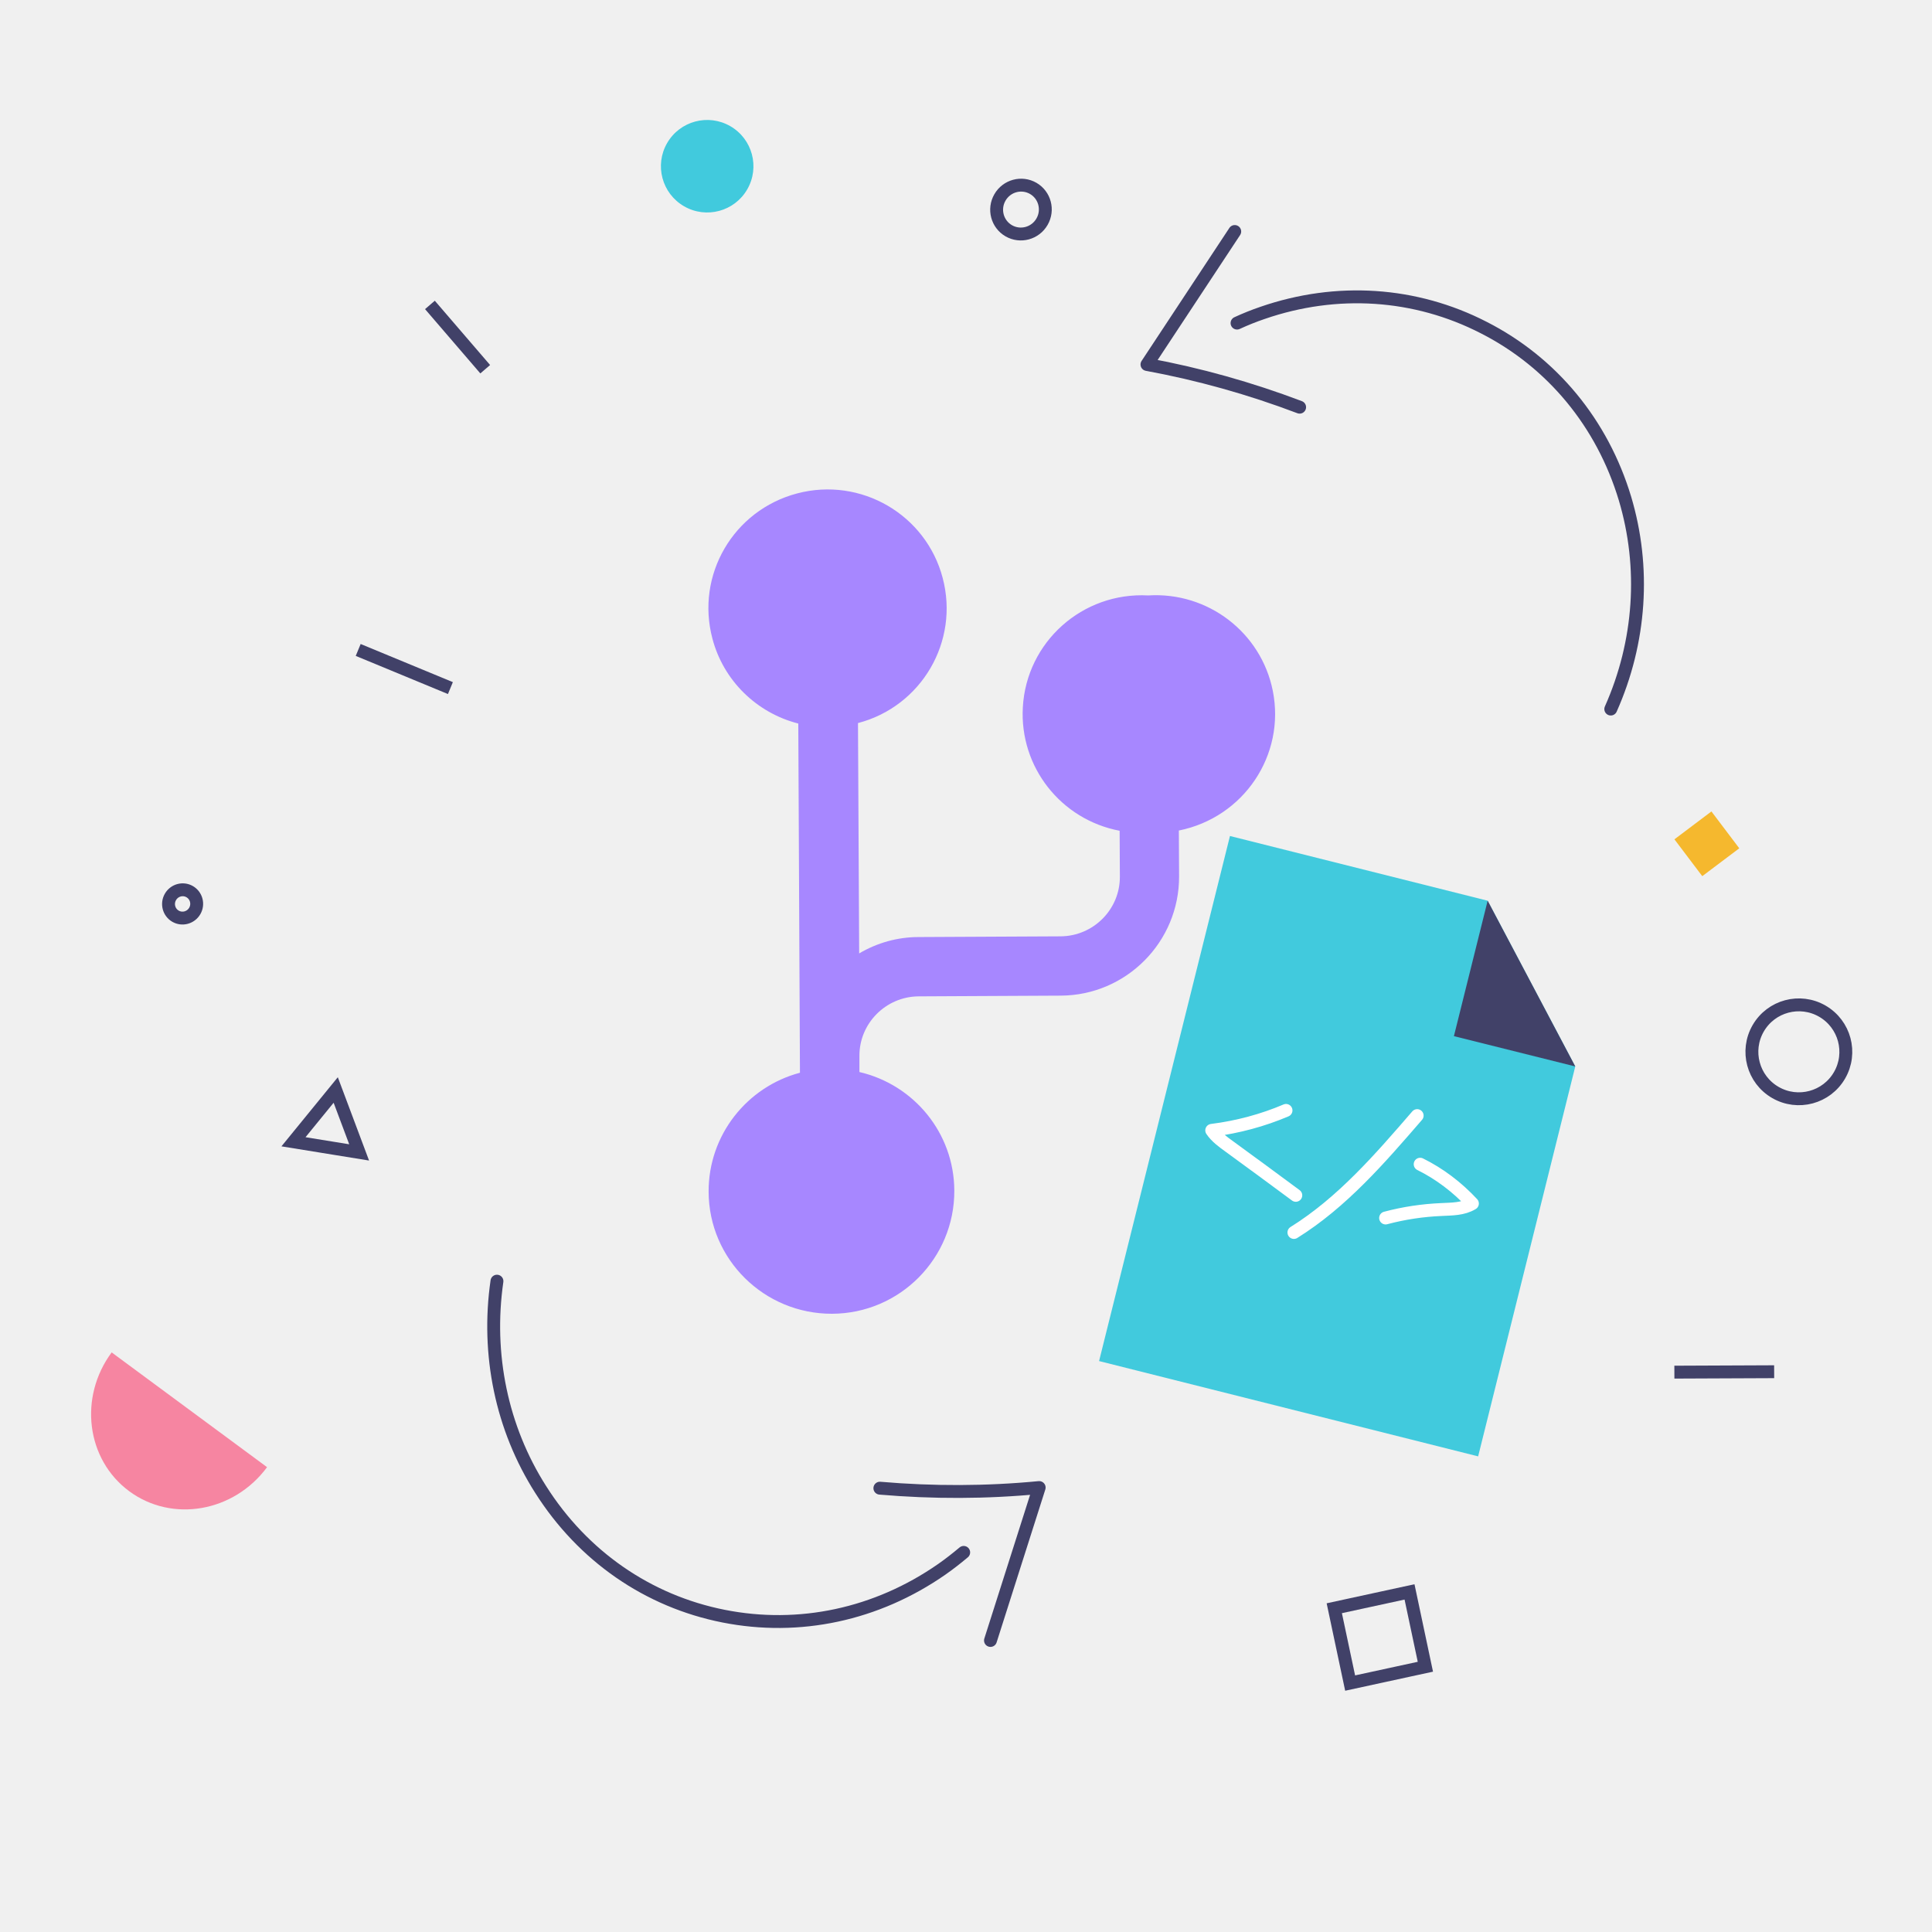
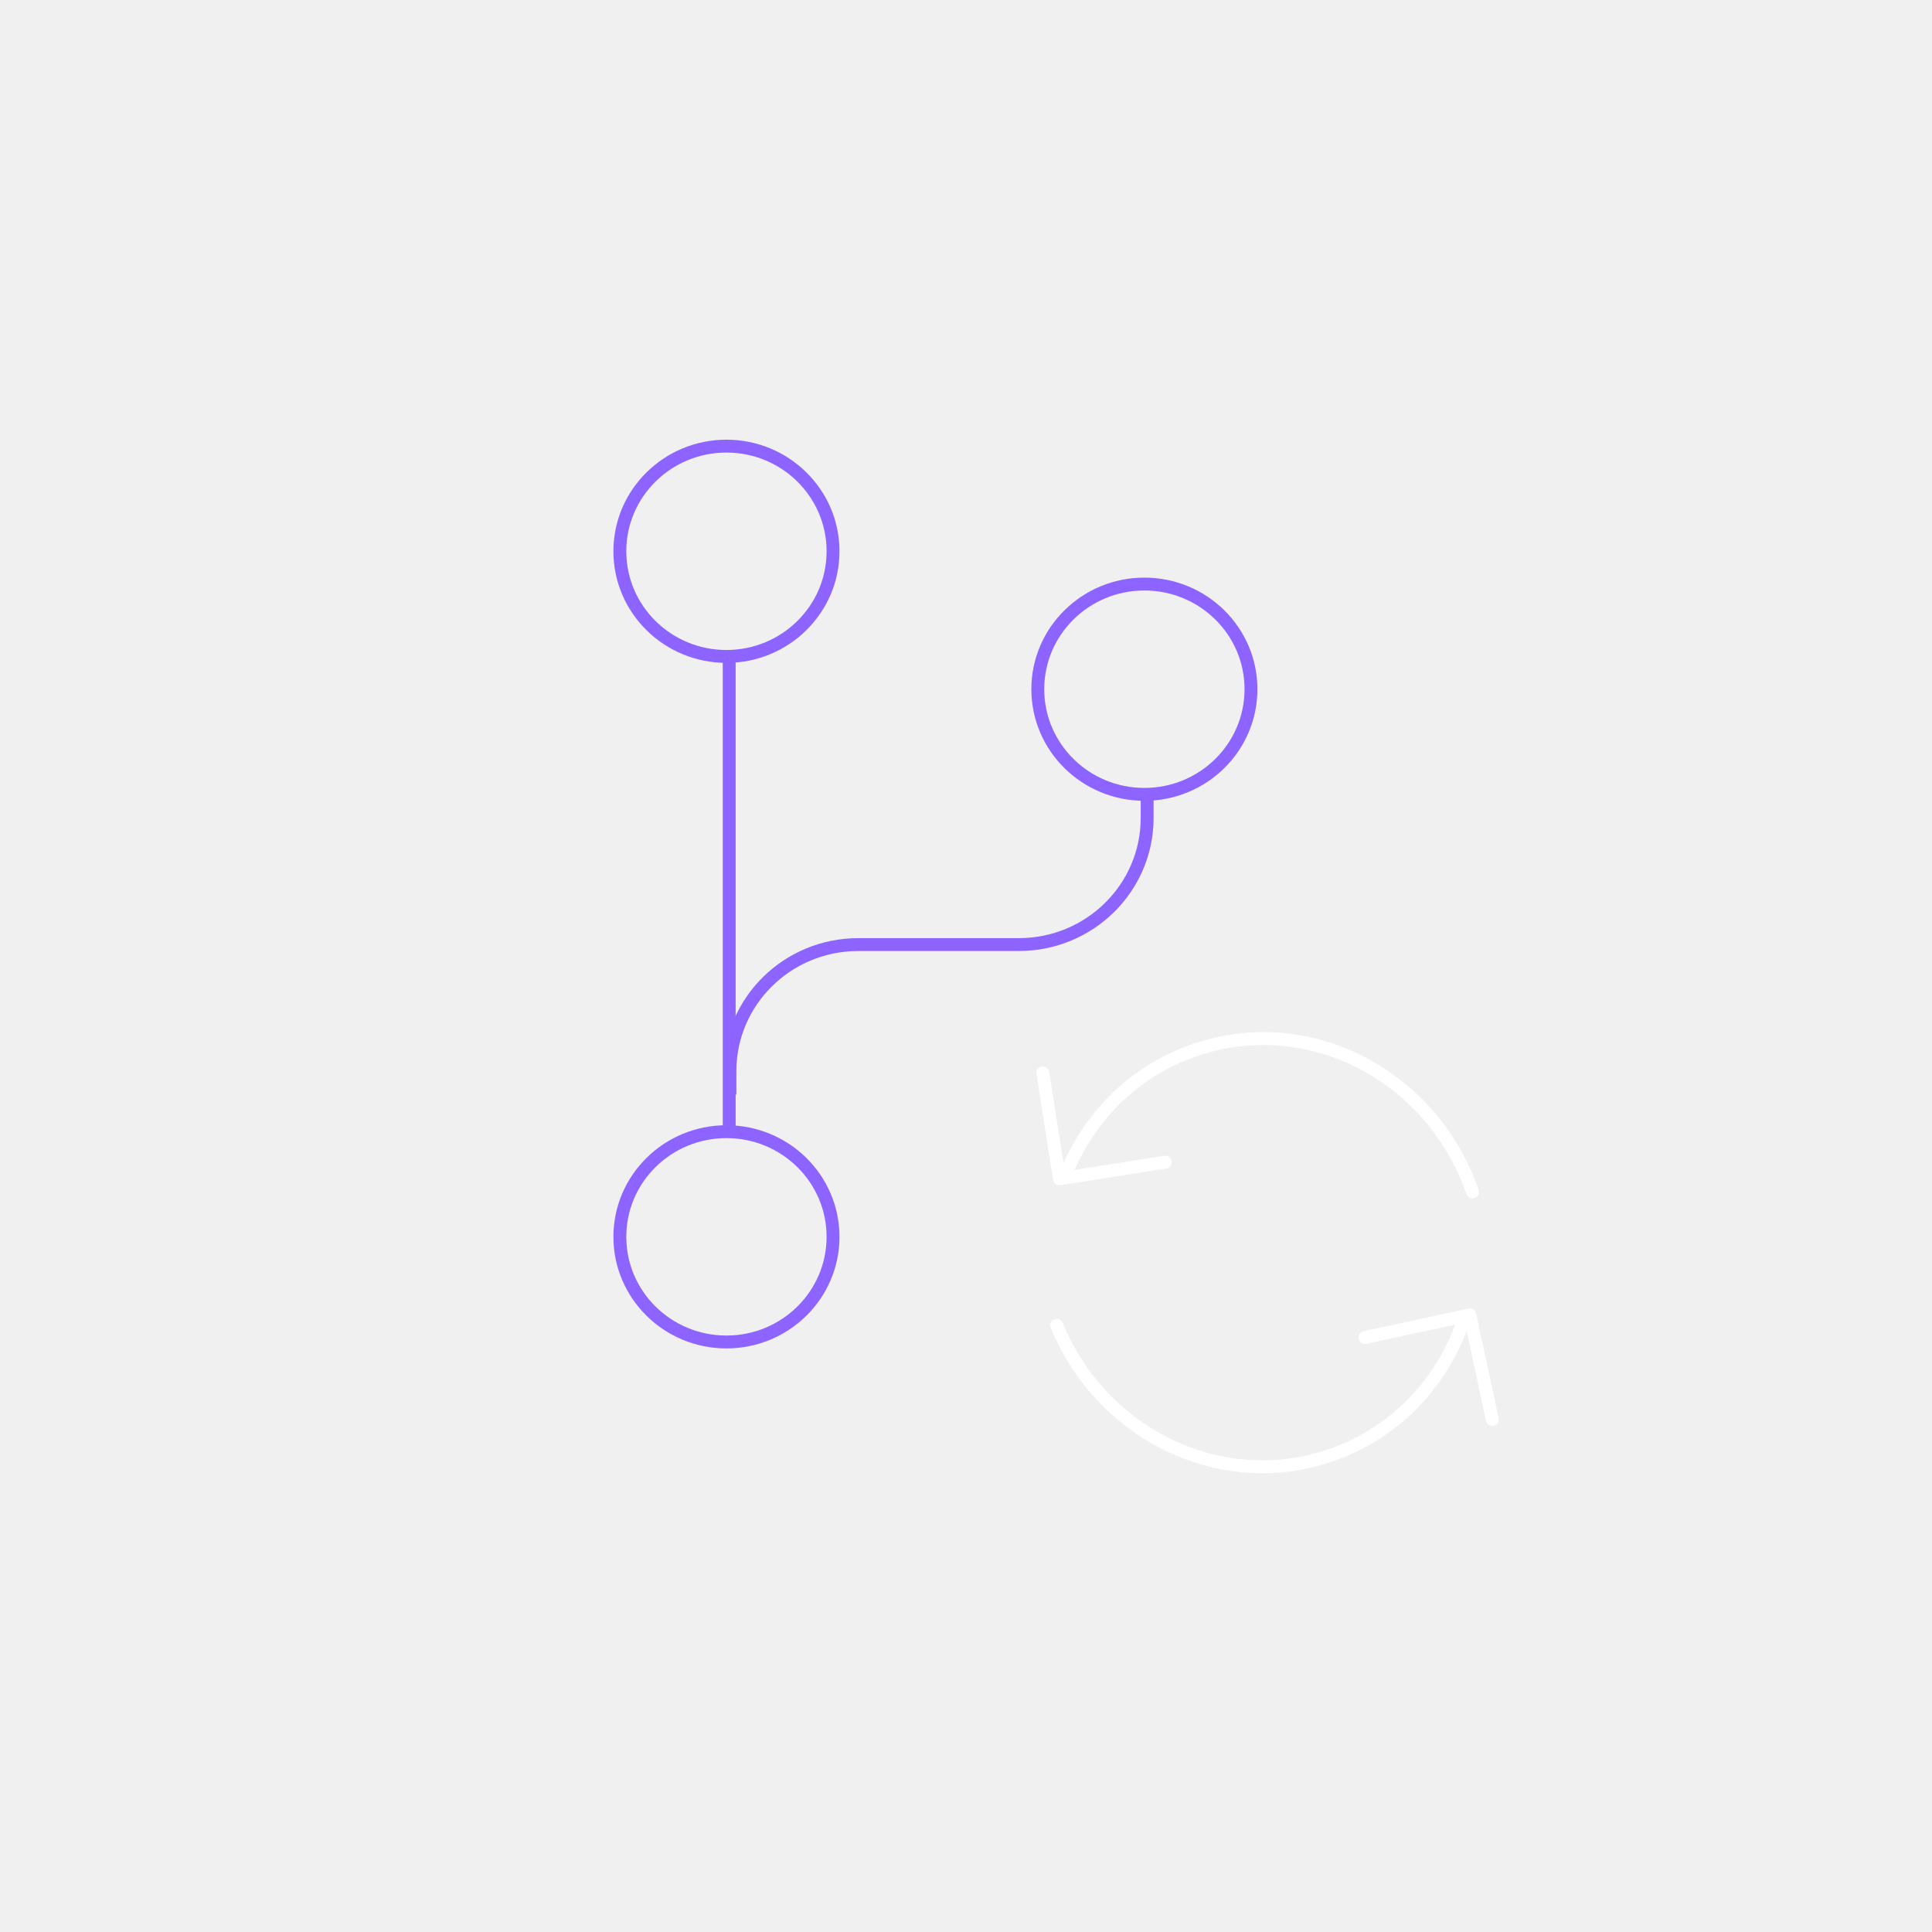
<svg xmlns="http://www.w3.org/2000/svg" width="150" height="150" viewBox="0 0 150 150" fill="none">
-   <path d="M95.494 64.907L85.332 105.673L114.762 113.072L122.304 82.799L115.501 69.931L95.494 64.907Z" fill="#41CADD" />
-   <path d="M122.303 82.799L115.501 69.931L112.881 80.446L122.303 82.799Z" fill="#414168" />
-   <path d="M99.846 86.212C98.05 86.976 96.106 87.505 94.078 87.76C94.416 88.269 94.944 88.65 95.472 89.032C97.184 90.283 98.895 91.533 100.606 92.805" stroke="white" stroke-miterlimit="10" stroke-linecap="round" stroke-linejoin="round" />
-   <path d="M110.029 86.615C107.135 89.965 104.198 93.357 100.459 95.689" stroke="white" stroke-miterlimit="10" stroke-linecap="round" stroke-linejoin="round" />
-   <path d="M110.261 90.389C111.761 91.131 113.134 92.169 114.318 93.441C113.578 93.886 112.733 93.865 111.909 93.908C110.451 93.971 109.015 94.183 107.578 94.565" stroke="white" stroke-miterlimit="10" stroke-linecap="round" stroke-linejoin="round" />
-   <path d="M125.06 55.051C127.38 49.842 127.766 44.054 126.16 38.692C124.401 32.862 120.513 28.142 115.201 25.434C109.893 22.705 103.783 22.306 98.034 24.289C97.35 24.521 96.701 24.782 96.043 25.085" stroke="#414168" stroke-miterlimit="10" stroke-linecap="round" stroke-linejoin="round" />
-   <path d="M95.865 17.973C93.587 21.413 91.329 24.858 89.05 28.298C93.099 29.043 97.062 30.158 100.903 31.614" stroke="#414168" stroke-miterlimit="10" stroke-linecap="round" stroke-linejoin="round" />
-   <path d="M38.583 99.469C37.763 105.15 38.948 110.886 41.975 115.64C45.258 120.82 50.3 124.313 56.178 125.477C62.055 126.642 68.069 125.356 73.118 121.842C73.715 121.425 74.267 120.991 74.821 120.527" stroke="#414168" stroke-miterlimit="10" stroke-linecap="round" stroke-linejoin="round" />
-   <path d="M76.9 127.365C78.16 123.418 79.421 119.441 80.681 115.493C76.567 115.889 72.434 115.895 68.313 115.542" stroke="#414168" stroke-miterlimit="10" stroke-linecap="round" stroke-linejoin="round" />
-   <path d="M98.82 53.634C97.915 49.103 93.779 45.935 89.144 46.23C84.047 45.954 79.689 49.84 79.412 54.923C79.153 59.546 82.366 63.635 86.928 64.501L86.946 68.055C86.965 70.597 84.896 72.678 82.348 72.697L71.323 72.752C69.698 72.752 68.11 73.194 66.706 74.023L66.614 56.139C71.545 54.85 74.499 49.803 73.188 44.867C71.895 39.95 66.836 37.003 61.886 38.31C56.937 39.618 54.001 44.646 55.312 49.582C56.162 52.824 58.729 55.347 61.979 56.176L62.108 83.287C58.008 84.374 54.998 88.113 55.017 92.533C55.035 97.782 59.338 102.018 64.601 102C69.864 101.982 74.112 97.69 74.093 92.441C74.075 87.947 70.935 84.208 66.725 83.232V81.998C66.706 79.456 68.775 77.375 71.323 77.357L82.348 77.301C87.445 77.283 91.563 73.12 91.544 68.037L91.526 64.482C96.567 63.469 99.817 58.625 98.82 53.634Z" fill="#A787FF" />
-   <path d="M10.033 115.778C6.701 113.317 6.09 108.492 8.669 105L20.735 113.911C18.157 117.403 13.365 118.239 10.033 115.778Z" fill="#F685A1" />
-   <path d="M53.11 16.015C54.828 17.007 57.025 16.419 58.016 14.701C59.008 12.984 58.419 10.788 56.701 9.796C54.983 8.804 52.786 9.392 51.795 11.109C50.803 12.827 51.392 15.023 53.11 16.015Z" fill="#41CADD" />
-   <path d="M142.821 83.486C141.815 85.229 139.585 85.826 137.841 84.819C136.096 83.812 135.499 81.583 136.505 79.84C137.512 78.096 139.741 77.499 141.486 78.506C143.23 79.513 143.828 81.743 142.821 83.486Z" stroke="#414168" />
-   <path d="M80.902 17.214C80.376 18.126 79.218 18.436 78.319 17.917C77.419 17.398 77.109 16.24 77.635 15.329C78.161 14.417 79.319 14.107 80.219 14.626C81.118 15.145 81.428 16.303 80.902 17.214Z" stroke="#414168" />
-   <path d="M15.122 70.726C14.816 71.255 14.146 71.433 13.627 71.134C13.108 70.834 12.928 70.164 13.233 69.636C13.538 69.107 14.208 68.928 14.727 69.228C15.246 69.528 15.427 70.198 15.122 70.726Z" stroke="#414168" />
-   <path d="M135.037 65.861L132.875 63L130.002 65.164L132.164 68.025L135.037 65.861Z" fill="#F5B82E" />
-   <path d="M103.593 124.863L109.435 123.595L110.666 129.405L104.824 130.673L103.593 124.863Z" stroke="#414168" />
-   <path d="M22.786 88.647L26.065 84.626L27.883 89.473L22.786 88.647Z" stroke="#414168" />
-   <line x1="33.379" y1="23.674" x2="37.672" y2="28.666" stroke="#414168" />
-   <line y1="-0.5" x2="7.747" y2="-0.5" transform="matrix(-0.924084 -0.38219 0.382192 -0.924083 35.1602 52.9609)" stroke="#414168" />
-   <line x1="129.998" y1="106.533" x2="137.745" y2="106.5" stroke="#414168" />
+   <path d="M114.329 92.54C112.92 88.464 110.145 85.067 106.488 82.935C102.506 80.622 97.92 80.022 93.587 81.27C89.245 82.503 85.663 85.438 83.512 89.503C83.253 89.985 83.03 90.464 82.823 90.971" stroke="white" stroke-miterlimit="10" stroke-linecap="round" stroke-linejoin="round" />
+   <path d="M82.035 102.888C83.673 106.877 86.637 110.111 90.408 112.033C94.516 114.116 99.128 114.455 103.384 112.963C107.648 111.485 111.058 108.352 112.975 104.171C113.206 103.676 113.402 103.185 113.58 102.667" stroke="white" stroke-miterlimit="10" stroke-linecap="round" stroke-linejoin="round" />
+   <path d="M90.473 90.234L82.254 91.521L80.967 83.303" stroke="white" stroke-linecap="round" stroke-linejoin="round" />
+   <path d="M105.983 103.84L114.115 102.088L115.867 110.221" stroke="white" stroke-linecap="round" stroke-linejoin="round" />
+   <path d="M56.615 50.94V87.916" stroke="#8D64FF" stroke-miterlimit="10" />
+   <path d="M56.67 84.974V83.171C56.67 77.737 61.13 73.337 66.638 73.337H79.096C84.604 73.337 89.064 68.937 89.064 63.503V61.94" stroke="#8D64FF" stroke-miterlimit="10" />
+   <path d="M56.401 50.965C60.971 50.965 64.676 47.309 64.676 42.801C64.676 38.292 60.971 34.637 56.401 34.637C51.83 34.637 48.125 38.292 48.125 42.801C48.125 47.309 51.83 50.965 56.401 50.965Z" stroke="#8D64FF" stroke-miterlimit="10" />
+   <path d="M56.401 104.191C60.971 104.191 64.676 100.536 64.676 96.027C64.676 91.518 60.971 87.863 56.401 87.863C51.83 87.863 48.125 91.518 48.125 96.027C48.125 100.536 51.83 104.191 56.401 104.191Z" stroke="#8D64FF" stroke-miterlimit="10" />
+   <path d="M88.85 61.674C93.42 61.674 97.125 58.019 97.125 53.51C97.125 49.001 93.42 45.346 88.85 45.346C84.279 45.346 80.574 49.001 80.574 53.51C80.574 58.019 84.279 61.674 88.85 61.674Z" stroke="#8D64FF" stroke-miterlimit="10" />
</svg>
